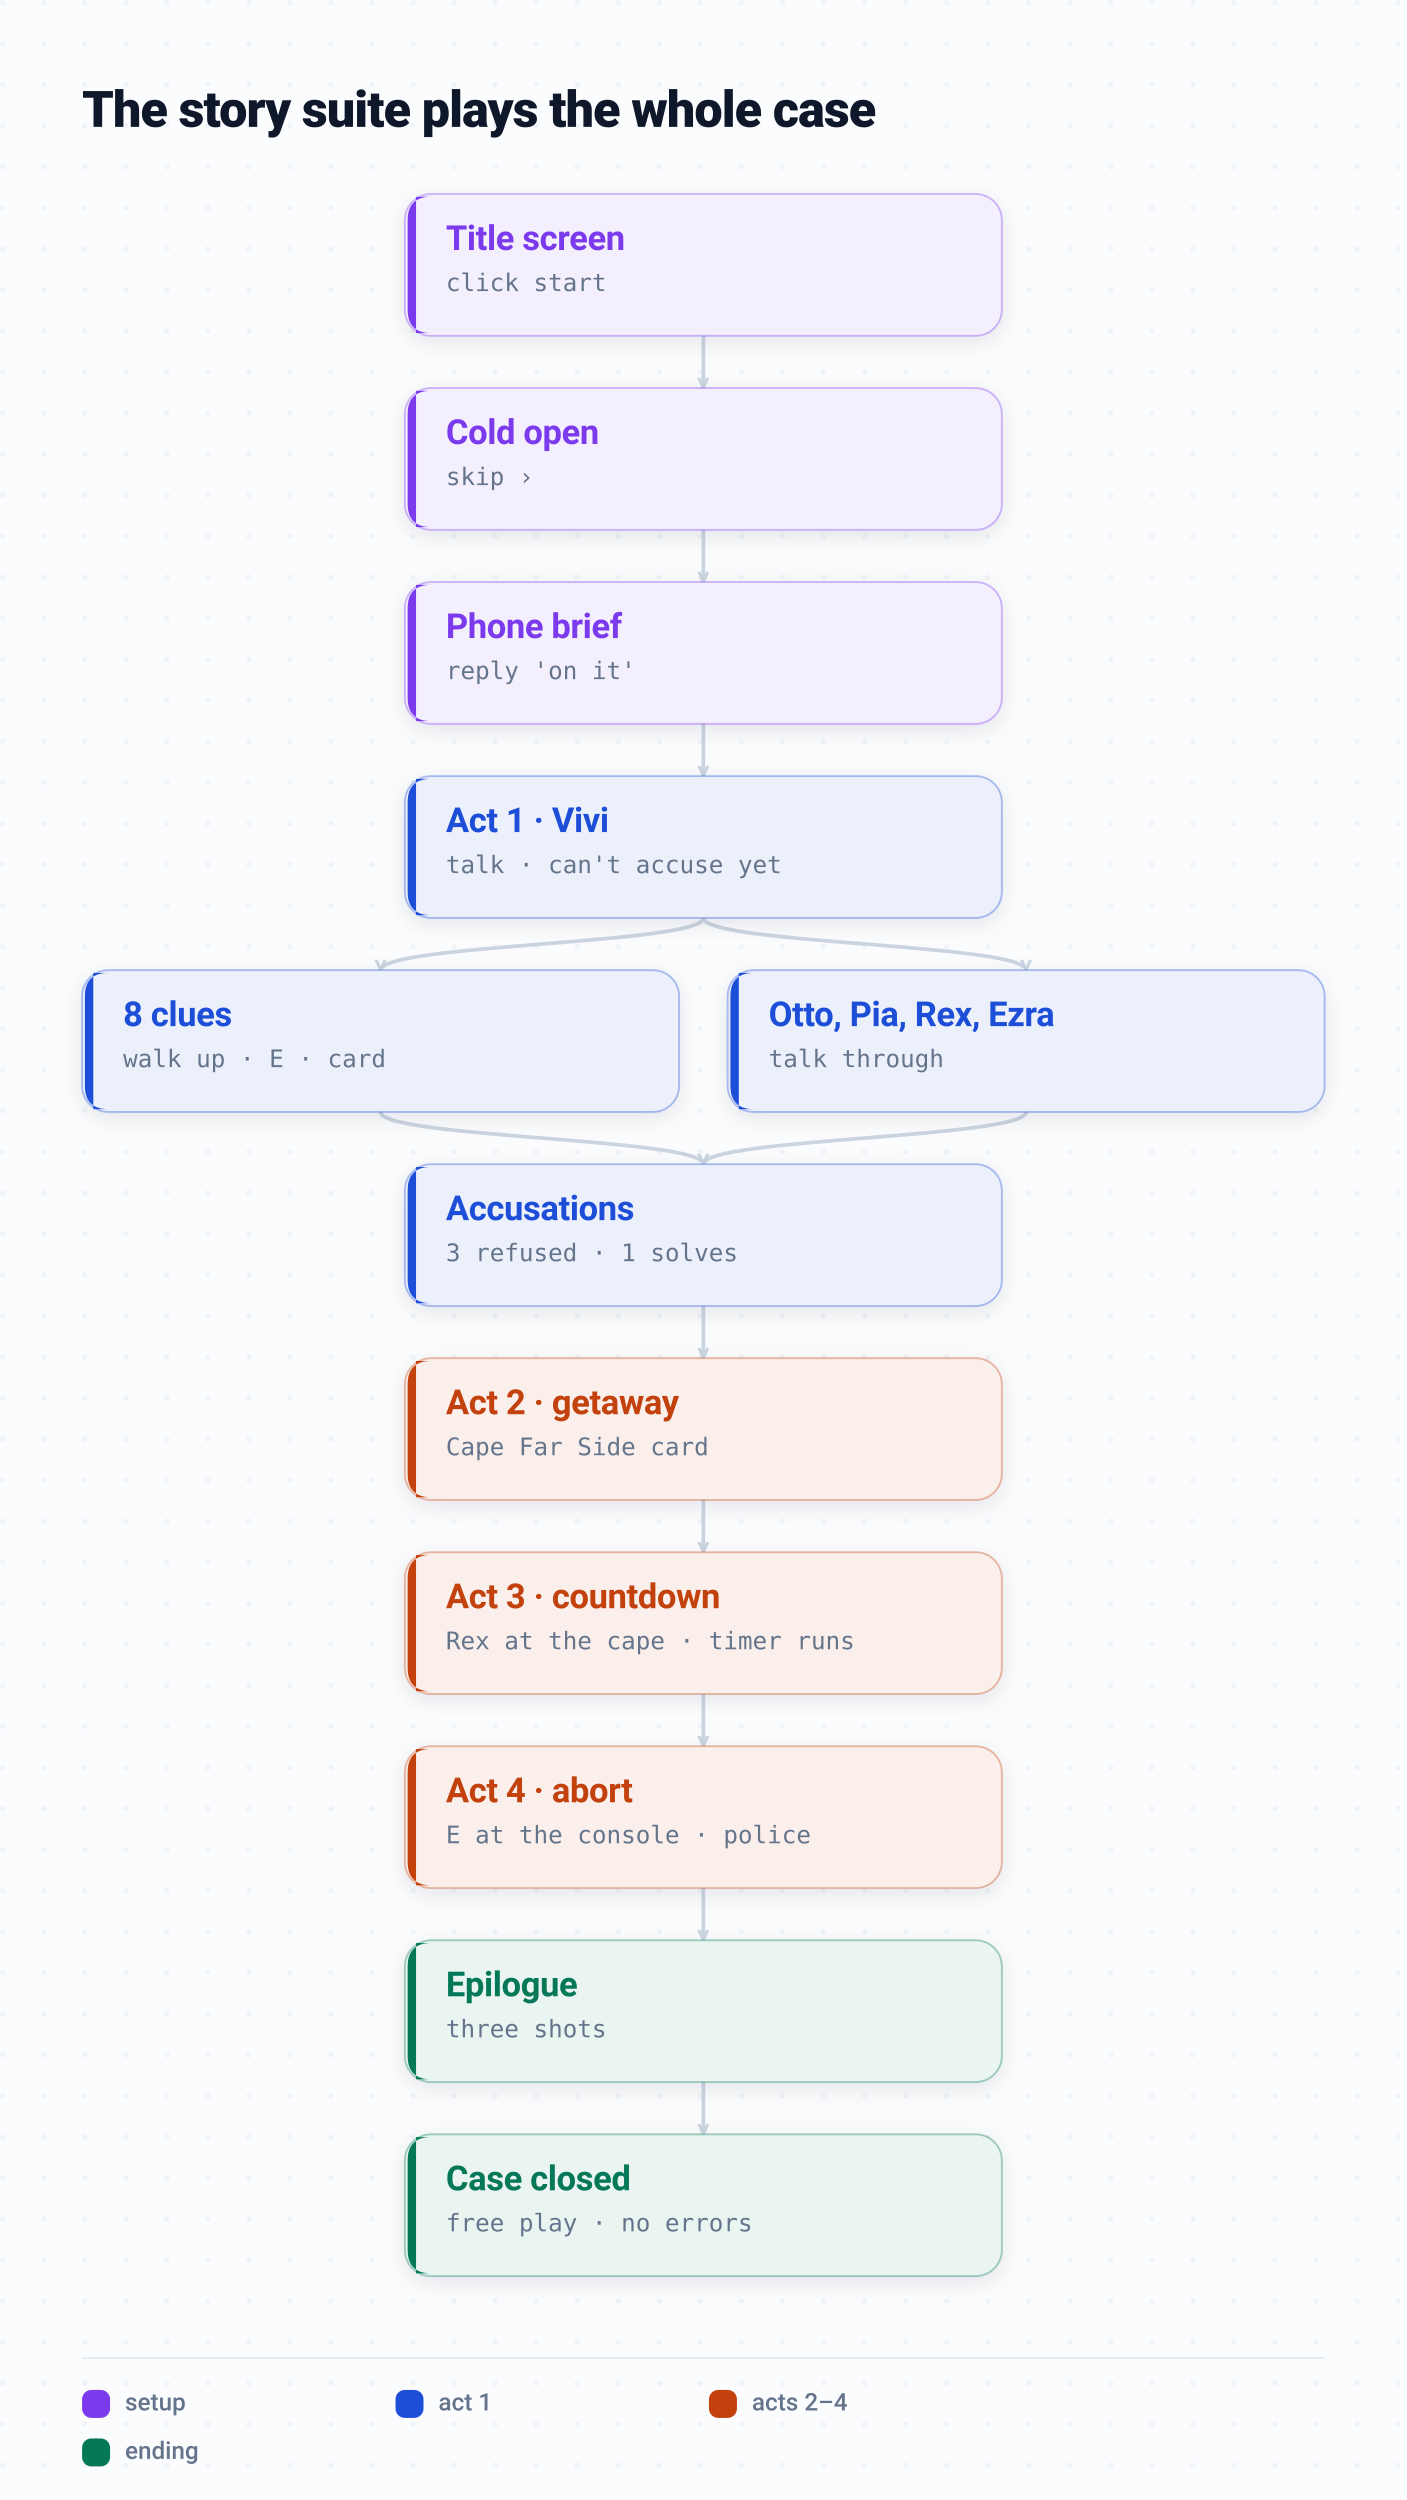
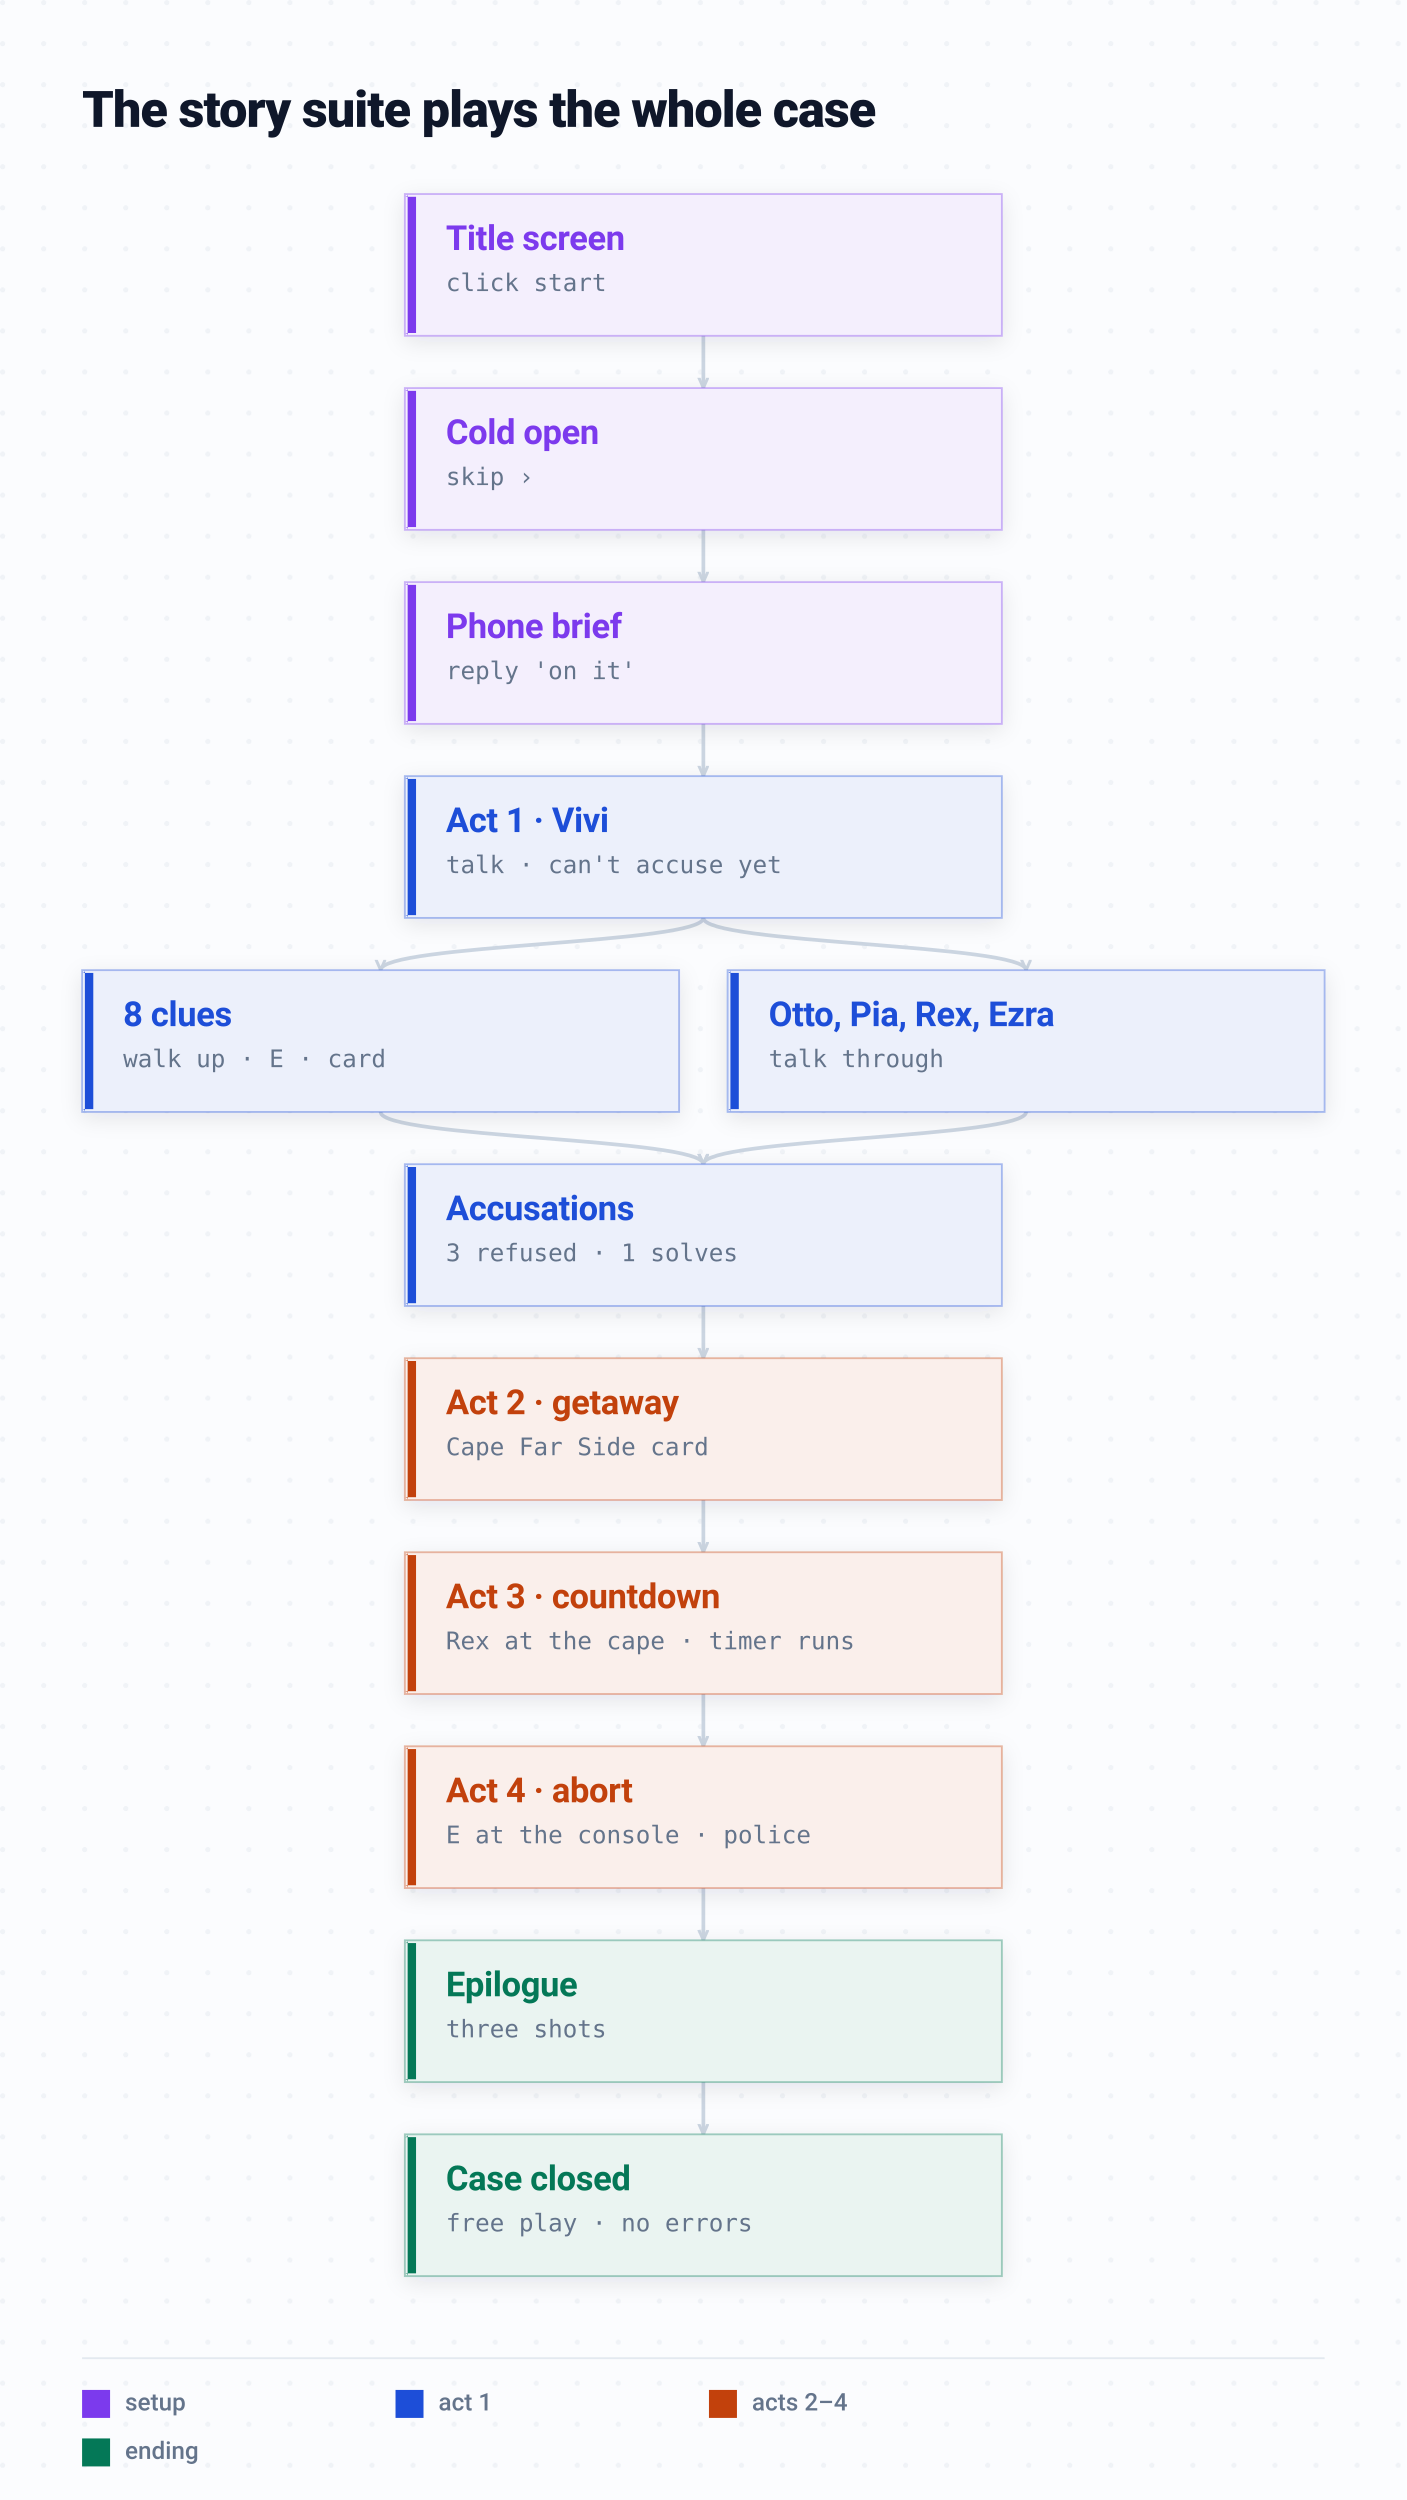
<svg xmlns="http://www.w3.org/2000/svg" width="754" height="1340" viewBox="0 0 754 1340" font-family="ui-sans-serif, -apple-system, BlinkMacSystemFont, &quot;Segoe UI&quot;, Roboto, Helvetica, Arial, sans-serif" role="img">
  <defs>
    <marker id="arrow" markerWidth="10" markerHeight="10" refX="5.5" refY="3" orient="auto" markerUnits="userSpaceOnUse">
      <path d="M0,0.6 L5.4,3 L0,5.4" fill="none" stroke="#cbd5e1" stroke-width="1.6" stroke-linecap="round" stroke-linejoin="round" />
    </marker>
    <filter id="shadow" x="-30%" y="-30%" width="160%" height="160%">
      <feDropShadow dx="0" dy="3" stdDeviation="6" flood-color="#0f172a" flood-opacity="0.10" />
    </filter>
    <pattern id="dots" width="22" height="22" patternUnits="userSpaceOnUse">
      <circle cx="1.4" cy="1.4" r="1.4" fill="#94a3b8" fill-opacity="0.1" />
    </pattern>
  </defs>
  <rect width="754" height="1340" fill="#fbfcfe" />
  <rect width="754" height="1340" fill="url(#dots)" />
  <text x="44" y="68" font-size="27" font-weight="800" letter-spacing="-0.5" fill="#0f172a">The story suite plays the whole case</text>
  <path d="M377,180 L377,208" fill="none" stroke="#cbd5e1" stroke-width="2" stroke-linecap="round" marker-end="url(#arrow)" />
  <path d="M377,284 L377,312" fill="none" stroke="#cbd5e1" stroke-width="2" stroke-linecap="round" marker-end="url(#arrow)" />
  <path d="M377,388 L377,416" fill="none" stroke="#cbd5e1" stroke-width="2" stroke-linecap="round" marker-end="url(#arrow)" />
  <path d="M377,492 C377,506 204,506 204,520" fill="none" stroke="#cbd5e1" stroke-width="2" stroke-linecap="round" marker-end="url(#arrow)" />
  <path d="M377,492 C377,506 550,506 550,520" fill="none" stroke="#cbd5e1" stroke-width="2" stroke-linecap="round" marker-end="url(#arrow)" />
  <path d="M204,596 C204,610 377,610 377,624" fill="none" stroke="#cbd5e1" stroke-width="2" stroke-linecap="round" marker-end="url(#arrow)" />
  <path d="M550,596 C550,610 377,610 377,624" fill="none" stroke="#cbd5e1" stroke-width="2" stroke-linecap="round" marker-end="url(#arrow)" />
  <path d="M377,700 L377,728" fill="none" stroke="#cbd5e1" stroke-width="2" stroke-linecap="round" marker-end="url(#arrow)" />
  <path d="M377,804 L377,832" fill="none" stroke="#cbd5e1" stroke-width="2" stroke-linecap="round" marker-end="url(#arrow)" />
  <path d="M377,908 L377,936" fill="none" stroke="#cbd5e1" stroke-width="2" stroke-linecap="round" marker-end="url(#arrow)" />
  <path d="M377,1012 L377,1040" fill="none" stroke="#cbd5e1" stroke-width="2" stroke-linecap="round" marker-end="url(#arrow)" />
  <path d="M377,1116 L377,1144" fill="none" stroke="#cbd5e1" stroke-width="2" stroke-linecap="round" marker-end="url(#arrow)" />
-   <rect x="217" y="104" width="320" height="76" rx="14" ry="14" fill="#f4effd" stroke="#7c3aed" stroke-opacity="0.35" stroke-width="1" filter="url(#shadow)" />
-   <path d="M223,105.5 L231,105.5 Q218.5,105.5 218.5,118 L218.5,166 Q218.5,178.5 231,178.5 L223,178.5 Z" fill="#7c3aed" />
+   <rect x="217" y="104" width="320" height="76" rx="0" ry="0" fill="#f4effd" stroke="#7c3aed" stroke-opacity="0.35" stroke-width="1" filter="url(#shadow)" />
+   <path d="M223,105.5 L217,105.5 Q218.5,105.5 218.5,104 L218.5,180 Q218.5,178.5 217,178.5 L223,178.5 Z" fill="#7c3aed" />
  <text x="239" y="134" font-size="18.5" font-weight="750" letter-spacing="-0.2" fill="#7c3aed">Title screen</text>
  <text x="239" y="156" font-size="13" font-family="ui-monospace, SFMono-Regular, Menlo, &quot;Cascadia Code&quot;, monospace" fill="#64748b" opacity="1.0">click start</text>
-   <rect x="217" y="208" width="320" height="76" rx="14" ry="14" fill="#f4effd" stroke="#7c3aed" stroke-opacity="0.35" stroke-width="1" filter="url(#shadow)" />
-   <path d="M223,209.5 L231,209.5 Q218.5,209.5 218.5,222 L218.5,270 Q218.5,282.5 231,282.5 L223,282.5 Z" fill="#7c3aed" />
+   <rect x="217" y="208" width="320" height="76" rx="0" ry="0" fill="#f4effd" stroke="#7c3aed" stroke-opacity="0.35" stroke-width="1" filter="url(#shadow)" />
+   <path d="M223,209.5 L217,209.5 Q218.5,209.5 218.5,208 L218.5,284 Q218.5,282.5 217,282.5 L223,282.5 Z" fill="#7c3aed" />
  <text x="239" y="238" font-size="18.5" font-weight="750" letter-spacing="-0.2" fill="#7c3aed">Cold open</text>
  <text x="239" y="260" font-size="13" font-family="ui-monospace, SFMono-Regular, Menlo, &quot;Cascadia Code&quot;, monospace" fill="#64748b" opacity="1.0">skip ›</text>
-   <rect x="217" y="312" width="320" height="76" rx="14" ry="14" fill="#f4effd" stroke="#7c3aed" stroke-opacity="0.35" stroke-width="1" filter="url(#shadow)" />
-   <path d="M223,313.5 L231,313.5 Q218.5,313.5 218.5,326 L218.5,374 Q218.5,386.5 231,386.5 L223,386.5 Z" fill="#7c3aed" />
+   <rect x="217" y="312" width="320" height="76" rx="0" ry="0" fill="#f4effd" stroke="#7c3aed" stroke-opacity="0.35" stroke-width="1" filter="url(#shadow)" />
+   <path d="M223,313.5 L217,313.5 Q218.5,313.5 218.5,312 L218.5,388 Q218.5,386.5 217,386.5 L223,386.5 Z" fill="#7c3aed" />
  <text x="239" y="342" font-size="18.5" font-weight="750" letter-spacing="-0.2" fill="#7c3aed">Phone brief</text>
  <text x="239" y="364" font-size="13" font-family="ui-monospace, SFMono-Regular, Menlo, &quot;Cascadia Code&quot;, monospace" fill="#64748b" opacity="1.0">reply 'on it'</text>
-   <rect x="217" y="416" width="320" height="76" rx="14" ry="14" fill="#ecf0fb" stroke="#1d4ed8" stroke-opacity="0.35" stroke-width="1" filter="url(#shadow)" />
-   <path d="M223,417.5 L231,417.5 Q218.5,417.5 218.5,430 L218.5,478 Q218.5,490.5 231,490.5 L223,490.5 Z" fill="#1d4ed8" />
+   <rect x="217" y="416" width="320" height="76" rx="0" ry="0" fill="#ecf0fb" stroke="#1d4ed8" stroke-opacity="0.35" stroke-width="1" filter="url(#shadow)" />
+   <path d="M223,417.5 L217,417.5 Q218.5,417.5 218.5,416 L218.5,492 Q218.5,490.5 217,490.5 L223,490.5 Z" fill="#1d4ed8" />
  <text x="239" y="446" font-size="18.5" font-weight="750" letter-spacing="-0.2" fill="#1d4ed8">Act 1 · Vivi</text>
  <text x="239" y="468" font-size="13" font-family="ui-monospace, SFMono-Regular, Menlo, &quot;Cascadia Code&quot;, monospace" fill="#64748b" opacity="1.0">talk · can't accuse yet</text>
-   <rect x="44" y="520" width="320" height="76" rx="14" ry="14" fill="#ecf0fb" stroke="#1d4ed8" stroke-opacity="0.35" stroke-width="1" filter="url(#shadow)" />
-   <path d="M50,521.5 L58,521.5 Q45.5,521.5 45.5,534 L45.5,582 Q45.5,594.5 58,594.5 L50,594.5 Z" fill="#1d4ed8" />
+   <rect x="44" y="520" width="320" height="76" rx="0" ry="0" fill="#ecf0fb" stroke="#1d4ed8" stroke-opacity="0.35" stroke-width="1" filter="url(#shadow)" />
+   <path d="M50,521.5 L44,521.5 Q45.5,521.5 45.5,520 L45.5,596 Q45.5,594.5 44,594.5 L50,594.5 Z" fill="#1d4ed8" />
  <text x="66" y="550" font-size="18.5" font-weight="750" letter-spacing="-0.2" fill="#1d4ed8">8 clues</text>
  <text x="66" y="572" font-size="13" font-family="ui-monospace, SFMono-Regular, Menlo, &quot;Cascadia Code&quot;, monospace" fill="#64748b" opacity="1.0">walk up · E · card</text>
-   <rect x="390" y="520" width="320" height="76" rx="14" ry="14" fill="#ecf0fb" stroke="#1d4ed8" stroke-opacity="0.35" stroke-width="1" filter="url(#shadow)" />
-   <path d="M396,521.5 L404,521.5 Q391.5,521.5 391.5,534 L391.5,582 Q391.5,594.5 404,594.5 L396,594.5 Z" fill="#1d4ed8" />
+   <rect x="390" y="520" width="320" height="76" rx="0" ry="0" fill="#ecf0fb" stroke="#1d4ed8" stroke-opacity="0.35" stroke-width="1" filter="url(#shadow)" />
+   <path d="M396,521.5 L390,521.5 Q391.5,521.5 391.5,520 L391.5,596 Q391.5,594.5 390,594.5 L396,594.5 Z" fill="#1d4ed8" />
  <text x="412" y="550" font-size="18.5" font-weight="750" letter-spacing="-0.2" fill="#1d4ed8">Otto, Pia, Rex, Ezra</text>
  <text x="412" y="572" font-size="13" font-family="ui-monospace, SFMono-Regular, Menlo, &quot;Cascadia Code&quot;, monospace" fill="#64748b" opacity="1.0">talk through</text>
-   <rect x="217" y="624" width="320" height="76" rx="14" ry="14" fill="#ecf0fb" stroke="#1d4ed8" stroke-opacity="0.35" stroke-width="1" filter="url(#shadow)" />
-   <path d="M223,625.5 L231,625.5 Q218.5,625.5 218.5,638 L218.5,686 Q218.5,698.5 231,698.5 L223,698.5 Z" fill="#1d4ed8" />
+   <rect x="217" y="624" width="320" height="76" rx="0" ry="0" fill="#ecf0fb" stroke="#1d4ed8" stroke-opacity="0.35" stroke-width="1" filter="url(#shadow)" />
+   <path d="M223,625.5 L217,625.5 Q218.5,625.5 218.5,624 L218.5,700 Q218.5,698.5 217,698.5 L223,698.5 Z" fill="#1d4ed8" />
  <text x="239" y="654" font-size="18.5" font-weight="750" letter-spacing="-0.2" fill="#1d4ed8">Accusations</text>
  <text x="239" y="676" font-size="13" font-family="ui-monospace, SFMono-Regular, Menlo, &quot;Cascadia Code&quot;, monospace" fill="#64748b" opacity="1.0">3 refused · 1 solves</text>
-   <rect x="217" y="728" width="320" height="76" rx="14" ry="14" fill="#faefeb" stroke="#c2410c" stroke-opacity="0.35" stroke-width="1" filter="url(#shadow)" />
-   <path d="M223,729.5 L231,729.5 Q218.5,729.5 218.5,742 L218.5,790 Q218.5,802.5 231,802.5 L223,802.5 Z" fill="#c2410c" />
+   <rect x="217" y="728" width="320" height="76" rx="0" ry="0" fill="#faefeb" stroke="#c2410c" stroke-opacity="0.35" stroke-width="1" filter="url(#shadow)" />
+   <path d="M223,729.5 L217,729.5 Q218.5,729.5 218.5,728 L218.5,804 Q218.5,802.5 217,802.5 L223,802.5 Z" fill="#c2410c" />
  <text x="239" y="758" font-size="18.5" font-weight="750" letter-spacing="-0.2" fill="#c2410c">Act 2 · getaway</text>
  <text x="239" y="780" font-size="13" font-family="ui-monospace, SFMono-Regular, Menlo, &quot;Cascadia Code&quot;, monospace" fill="#64748b" opacity="1.0">Cape Far Side card</text>
-   <rect x="217" y="832" width="320" height="76" rx="14" ry="14" fill="#faefeb" stroke="#c2410c" stroke-opacity="0.35" stroke-width="1" filter="url(#shadow)" />
-   <path d="M223,833.5 L231,833.5 Q218.5,833.5 218.5,846 L218.5,894 Q218.5,906.5 231,906.5 L223,906.5 Z" fill="#c2410c" />
+   <rect x="217" y="832" width="320" height="76" rx="0" ry="0" fill="#faefeb" stroke="#c2410c" stroke-opacity="0.35" stroke-width="1" filter="url(#shadow)" />
+   <path d="M223,833.5 L217,833.5 Q218.5,833.5 218.5,832 L218.5,908 Q218.5,906.5 217,906.5 L223,906.5 Z" fill="#c2410c" />
  <text x="239" y="862" font-size="18.5" font-weight="750" letter-spacing="-0.2" fill="#c2410c">Act 3 · countdown</text>
  <text x="239" y="884" font-size="13" font-family="ui-monospace, SFMono-Regular, Menlo, &quot;Cascadia Code&quot;, monospace" fill="#64748b" opacity="1.0">Rex at the cape · timer runs</text>
-   <rect x="217" y="936" width="320" height="76" rx="14" ry="14" fill="#faefeb" stroke="#c2410c" stroke-opacity="0.35" stroke-width="1" filter="url(#shadow)" />
-   <path d="M223,937.5 L231,937.5 Q218.5,937.5 218.5,950 L218.5,998 Q218.5,1010.5 231,1010.5 L223,1010.5 Z" fill="#c2410c" />
+   <rect x="217" y="936" width="320" height="76" rx="0" ry="0" fill="#faefeb" stroke="#c2410c" stroke-opacity="0.35" stroke-width="1" filter="url(#shadow)" />
+   <path d="M223,937.5 L217,937.5 Q218.5,937.5 218.5,936 L218.5,1012 Q218.5,1010.5 217,1010.5 L223,1010.5 Z" fill="#c2410c" />
  <text x="239" y="966" font-size="18.5" font-weight="750" letter-spacing="-0.2" fill="#c2410c">Act 4 · abort</text>
  <text x="239" y="988" font-size="13" font-family="ui-monospace, SFMono-Regular, Menlo, &quot;Cascadia Code&quot;, monospace" fill="#64748b" opacity="1.0">E at the console · police</text>
-   <rect x="217" y="1040" width="320" height="76" rx="14" ry="14" fill="#eaf4f1" stroke="#047857" stroke-opacity="0.35" stroke-width="1" filter="url(#shadow)" />
-   <path d="M223,1041.5 L231,1041.5 Q218.5,1041.5 218.5,1054 L218.5,1102 Q218.5,1114.5 231,1114.5 L223,1114.5 Z" fill="#047857" />
+   <rect x="217" y="1040" width="320" height="76" rx="0" ry="0" fill="#eaf4f1" stroke="#047857" stroke-opacity="0.35" stroke-width="1" filter="url(#shadow)" />
+   <path d="M223,1041.5 L217,1041.5 Q218.5,1041.5 218.5,1040 L218.5,1116 Q218.5,1114.5 217,1114.5 L223,1114.5 Z" fill="#047857" />
  <text x="239" y="1070" font-size="18.5" font-weight="750" letter-spacing="-0.2" fill="#047857">Epilogue</text>
  <text x="239" y="1092" font-size="13" font-family="ui-monospace, SFMono-Regular, Menlo, &quot;Cascadia Code&quot;, monospace" fill="#64748b" opacity="1.0">three shots</text>
-   <rect x="217" y="1144" width="320" height="76" rx="14" ry="14" fill="#eaf4f1" stroke="#047857" stroke-opacity="0.35" stroke-width="1" filter="url(#shadow)" />
-   <path d="M223,1145.5 L231,1145.5 Q218.5,1145.5 218.5,1158 L218.5,1206 Q218.5,1218.5 231,1218.5 L223,1218.5 Z" fill="#047857" />
+   <rect x="217" y="1144" width="320" height="76" rx="0" ry="0" fill="#eaf4f1" stroke="#047857" stroke-opacity="0.35" stroke-width="1" filter="url(#shadow)" />
+   <path d="M223,1145.5 L217,1145.5 Q218.5,1145.5 218.5,1144 L218.5,1220 Q218.5,1218.5 217,1218.5 L223,1218.5 Z" fill="#047857" />
  <text x="239" y="1174" font-size="18.5" font-weight="750" letter-spacing="-0.2" fill="#047857">Case closed</text>
  <text x="239" y="1196" font-size="13" font-family="ui-monospace, SFMono-Regular, Menlo, &quot;Cascadia Code&quot;, monospace" fill="#64748b" opacity="1.0">free play · no errors</text>
  <line x1="44" y1="1264" x2="710" y2="1264" stroke="#cbd5e1" stroke-width="1" opacity="0.5" />
-   <rect x="44" y="1281" width="15" height="15" rx="5" fill="#7c3aed" />
+   <rect x="44" y="1281" width="15" height="15" rx="0" fill="#7c3aed" />
  <text x="67" y="1292" font-size="13" font-weight="500" fill="#64748b">setup</text>
-   <rect x="212" y="1281" width="15" height="15" rx="5" fill="#1d4ed8" />
+   <rect x="212" y="1281" width="15" height="15" rx="0" fill="#1d4ed8" />
  <text x="235" y="1292" font-size="13" font-weight="500" fill="#64748b">act 1</text>
-   <rect x="380" y="1281" width="15" height="15" rx="5" fill="#c2410c" />
+   <rect x="380" y="1281" width="15" height="15" rx="0" fill="#c2410c" />
  <text x="403" y="1292" font-size="13" font-weight="500" fill="#64748b">acts 2–4</text>
-   <rect x="44" y="1307" width="15" height="15" rx="5" fill="#047857" />
+   <rect x="44" y="1307" width="15" height="15" rx="0" fill="#047857" />
  <text x="67" y="1318" font-size="13" font-weight="500" fill="#64748b">ending</text>
</svg>
